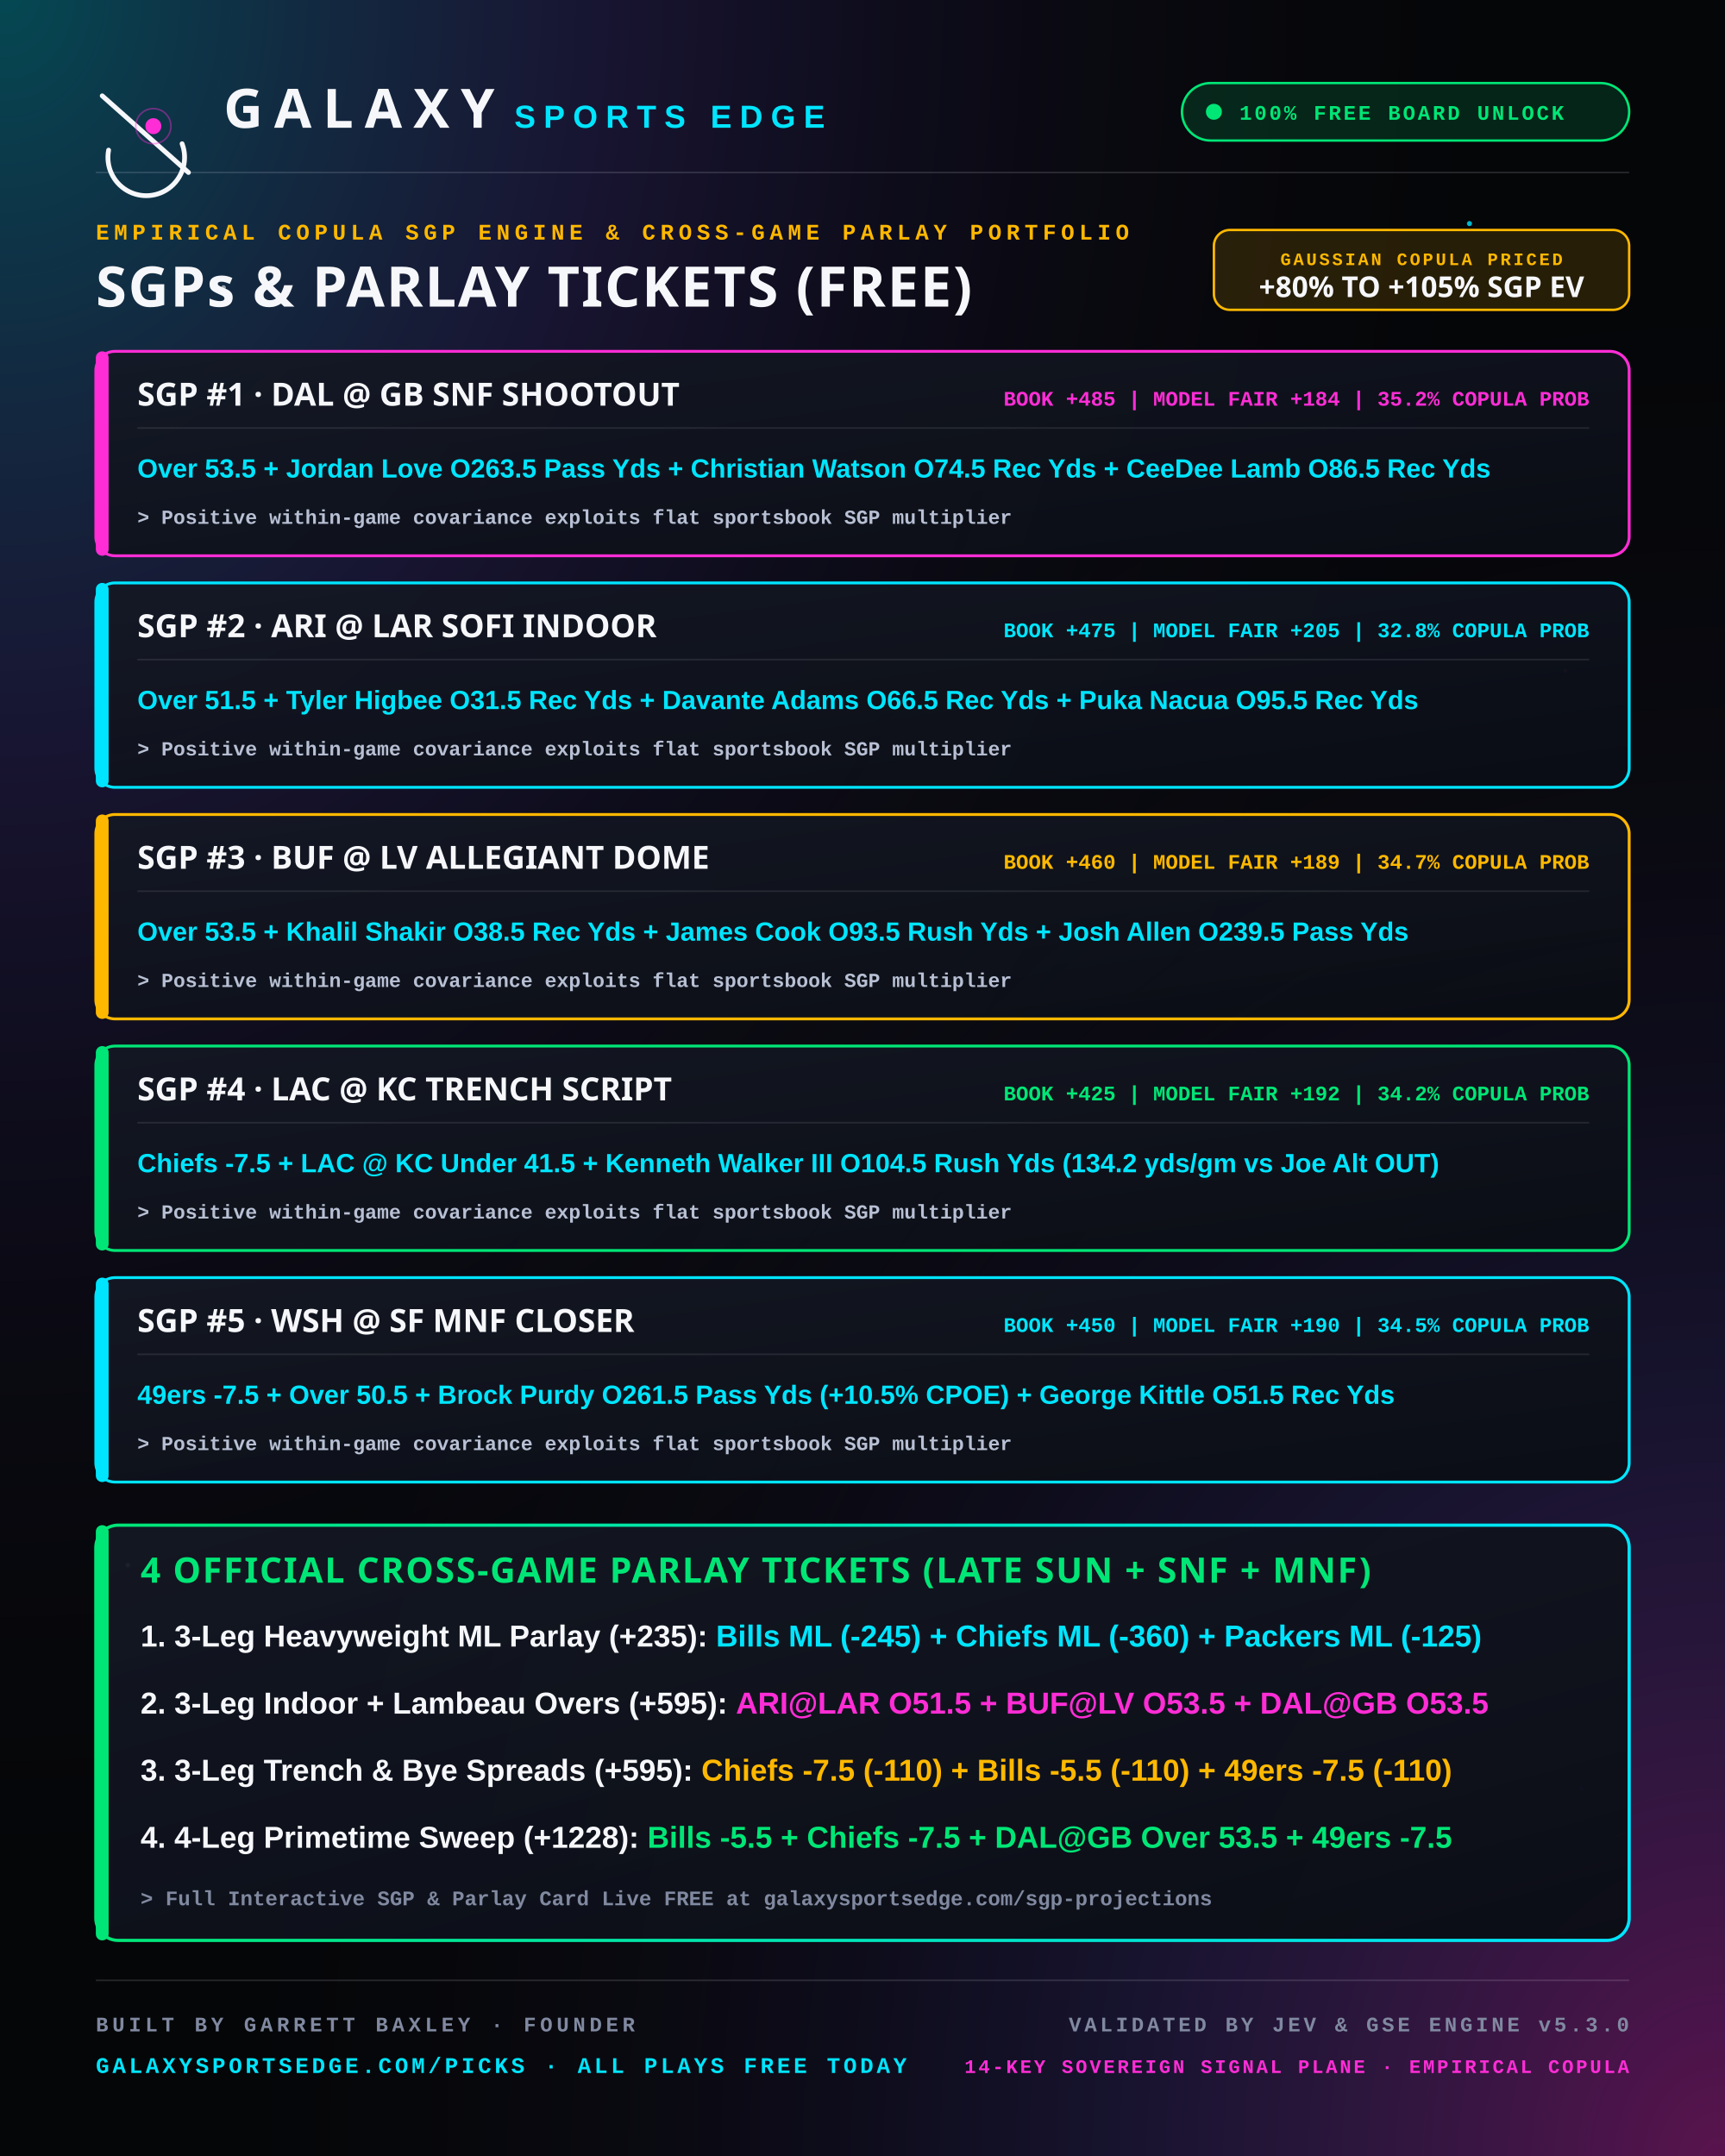
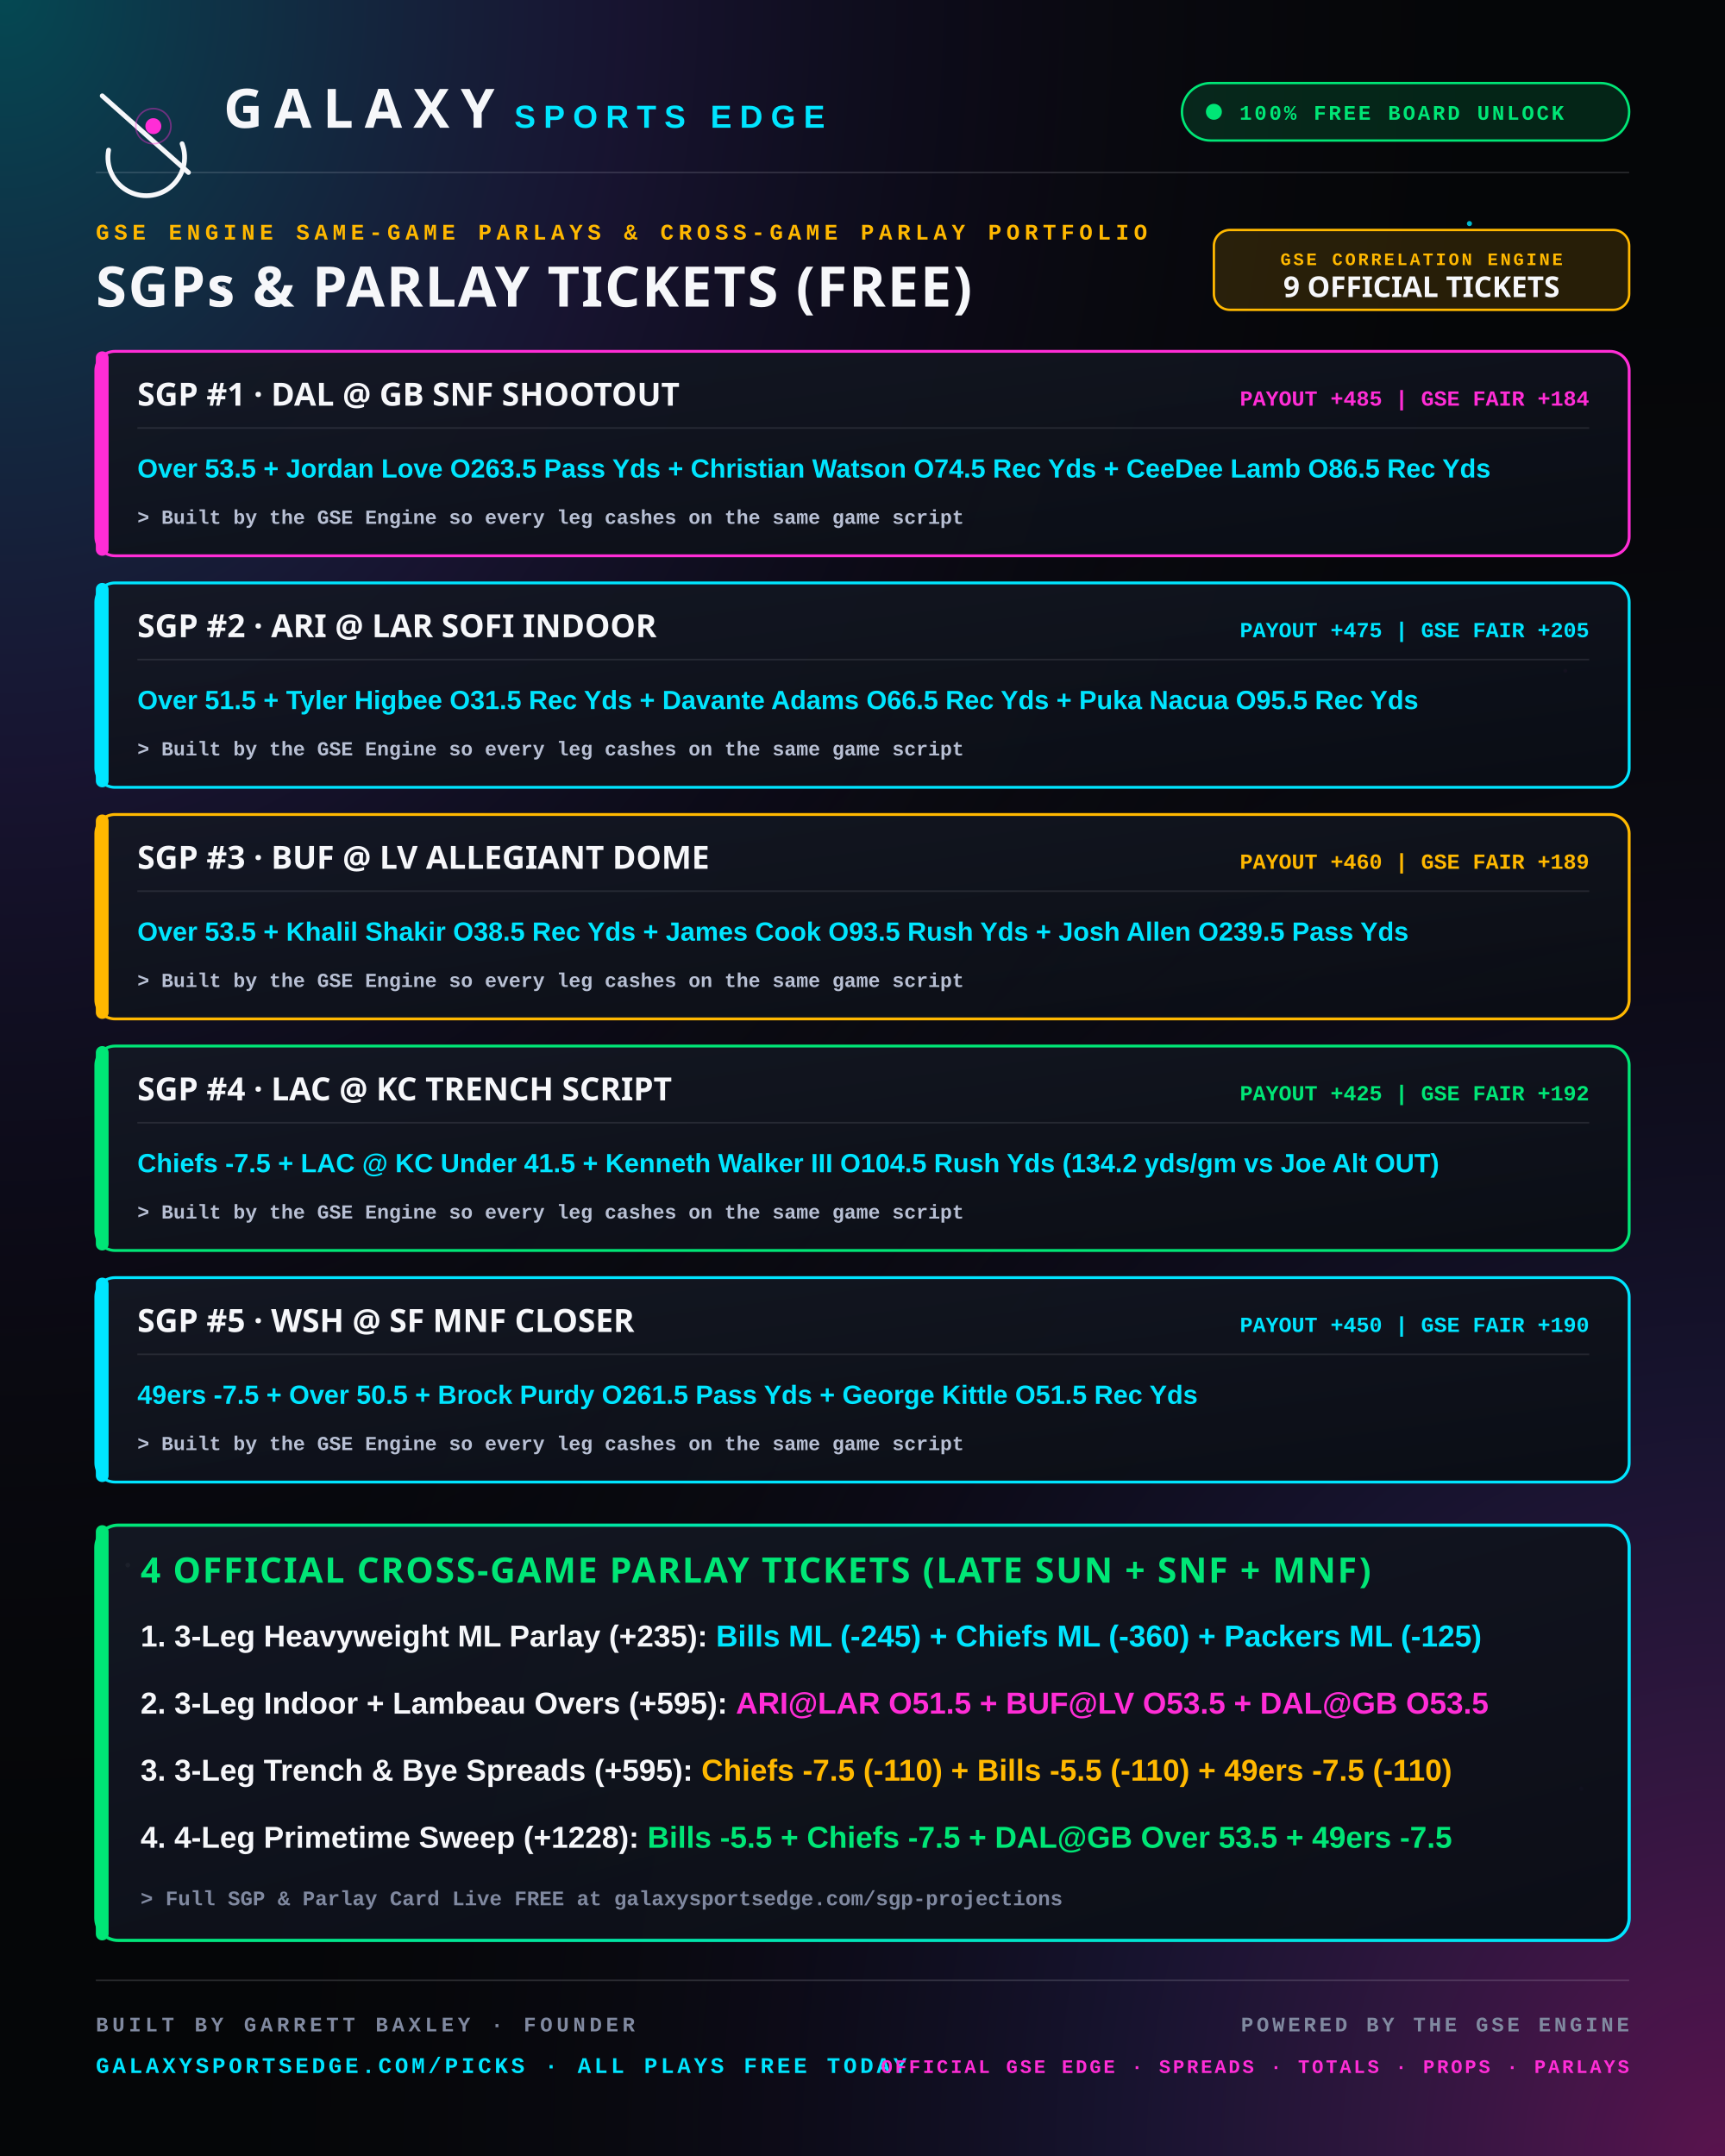
<svg xmlns="http://www.w3.org/2000/svg" viewBox="0 0 1080 1350" width="1080" height="1350" role="img">
  <defs>
    <radialGradient id="cosmic-ul" cx="0%" cy="0%" r="90%">
      <stop offset="0%" stop-color="#00E5FF" stop-opacity="0.30" />
      <stop offset="40%" stop-color="#7A5CFF" stop-opacity="0.16" />
      <stop offset="100%" stop-color="#050608" stop-opacity="0" />
    </radialGradient>
    <radialGradient id="cosmic-lr" cx="100%" cy="100%" r="90%">
      <stop offset="0%" stop-color="#FF2DD6" stop-opacity="0.34" />
      <stop offset="40%" stop-color="#7A5CFF" stop-opacity="0.15" />
      <stop offset="100%" stop-color="#050608" stop-opacity="0" />
    </radialGradient>
    <linearGradient id="card-glass" x1="0%" y1="0%" x2="100%" y2="100%">
      <stop offset="0%" stop-color="#141824" stop-opacity="0.92" />
      <stop offset="100%" stop-color="#0A0D14" stop-opacity="0.96" />
    </linearGradient>
    <linearGradient id="cyan-glow" x1="0%" y1="0%" x2="100%" y2="0%">
      <stop offset="0%" stop-color="#00E5FF" />
      <stop offset="100%" stop-color="#7A5CFF" />
    </linearGradient>
    <linearGradient id="magenta-glow" x1="0%" y1="0%" x2="100%" y2="0%">
      <stop offset="0%" stop-color="#FF2DD6" />
      <stop offset="100%" stop-color="#7A5CFF" />
    </linearGradient>
    <linearGradient id="gold-glow" x1="0%" y1="0%" x2="100%" y2="0%">
      <stop offset="0%" stop-color="#FFB800" />
      <stop offset="100%" stop-color="#FF2DD6" />
    </linearGradient>
    <linearGradient id="green-glow" x1="0%" y1="0%" x2="100%" y2="0%">
      <stop offset="0%" stop-color="#00E676" />
      <stop offset="100%" stop-color="#00E5FF" />
    </linearGradient>
  </defs>
  <rect width="1080" height="1350" fill="#050608" />
  <rect width="1080" height="1350" fill="url(#cosmic-ul)" />
  <rect width="1080" height="1350" fill="url(#cosmic-lr)" />
  <circle cx="140" cy="180" r="1.4" fill="#F6F7FA" fill-opacity="0.6" />
  <circle cx="920" cy="140" r="1.6" fill="#00E5FF" fill-opacity="0.8" />
  <circle cx="980" cy="420" r="1.2" fill="#FF2DD6" fill-opacity="0.6" />
  <circle cx="80" cy="980" r="1.5" fill="#F6F7FA" fill-opacity="0.5" />
  <circle cx="990" cy="1120" r="1.3" fill="#7A5CFF" fill-opacity="0.7" />
  <g transform="translate(60, 48)">
    <g transform="translate(0, 0)">
      <path d="M 8 46 A 24 24 0 1 0 54 42" fill="none" stroke="#F6F7FA" stroke-width="3" stroke-linecap="round" />
      <line x1="4" y1="12" x2="58" y2="60" stroke="#F6F7FA" stroke-width="3" stroke-linecap="round" />
      <circle cx="36" cy="31" r="5" fill="#FF2DD6" />
      <circle cx="36" cy="31" r="11" fill="none" stroke="#FF2DD6" stroke-opacity="0.4" stroke-width="1" />
    </g>
    <text x="80" y="32" font-family="'Segoe UI', 'Arial Black', sans-serif" font-weight="900" font-size="34" letter-spacing="7" fill="#F6F7FA">GALAXY</text>
    <text x="262" y="32" font-family="'Segoe UI', Arial, sans-serif" font-weight="700" font-size="20" letter-spacing="5" fill="#00E5FF">SPORTS EDGE</text>
    <g transform="translate(680, 4)">
      <rect width="280" height="36" rx="18" fill="#00E676" fill-opacity="0.14" stroke="#00E676" stroke-width="1.5" />
      <circle cx="20" cy="18" r="5" fill="#00E676" />
      <text x="36" y="23" font-family="Consolas, 'Courier New', monospace" font-size="13" font-weight="800" letter-spacing="1.5" fill="#00E676">100% FREE BOARD UNLOCK</text>
    </g>
  </g>
  <line x1="60" y1="108" x2="1020" y2="108" stroke="#F6F7FA" stroke-opacity="0.14" stroke-width="1" />
  <g transform="translate(60, 130)">
-     <text x="0" y="20" font-family="Consolas, 'Courier New', monospace" font-size="14" font-weight="700" letter-spacing="3" fill="#FFB800">EMPIRICAL COPULA SGP ENGINE &amp; CROSS-GAME PARLAY PORTFOLIO</text>
+     <text x="0" y="20" font-family="Consolas, 'Courier New', monospace" font-size="14" font-weight="700" letter-spacing="3" fill="#FFB800">GSE ENGINE SAME-GAME PARLAYS &amp; CROSS-GAME PARLAY PORTFOLIO</text>
    <text x="0" y="62" font-family="'Segoe UI', 'Arial Black', sans-serif" font-weight="900" font-size="35" fill="#F6F7FA" letter-spacing="1">SGPs &amp; PARLAY TICKETS (FREE)</text>
    <g transform="translate(700, 14)">
      <rect width="260" height="50" rx="10" fill="#FFB800" fill-opacity="0.14" stroke="#FFB800" stroke-width="1.5" />
-       <text x="130" y="22" font-family="Consolas, 'Courier New', monospace" font-size="11" font-weight="700" letter-spacing="1.5" fill="#FFB800" text-anchor="middle">GAUSSIAN COPULA PRICED</text>
-       <text x="130" y="42" font-family="'Segoe UI', 'Arial Black', sans-serif" font-size="18" font-weight="900" fill="#F6F7FA" text-anchor="middle">+80% TO +105% SGP EV</text>
+       <text x="130" y="22" font-family="Consolas, 'Courier New', monospace" font-size="11" font-weight="700" letter-spacing="1.5" fill="#FFB800" text-anchor="middle">GSE CORRELATION ENGINE</text>
+       <text x="130" y="42" font-family="'Segoe UI', 'Arial Black', sans-serif" font-size="18" font-weight="900" fill="#F6F7FA" text-anchor="middle">9 OFFICIAL TICKETS</text>
    </g>
  </g>
  <g transform="translate(60, 220)">
    <rect width="960" height="128" rx="12" fill="url(#card-glass)" stroke="#FF2DD6" stroke-width="1.8" />
    <rect x="0" y="0" width="8" height="128" rx="4" fill="#FF2DD6" />
    <text x="26" y="34" font-family="'Segoe UI', 'Arial Black', sans-serif" font-size="20" font-weight="900" fill="#F6F7FA">SGP #1 · DAL @ GB SNF SHOOTOUT</text>
-     <text x="935" y="34" font-family="Consolas, 'Courier New', monospace" font-size="13" font-weight="800" fill="#FF2DD6" text-anchor="end">BOOK +485  |  MODEL FAIR +184  |  35.2% COPULA PROB</text>
+     <text x="935" y="34" font-family="Consolas, 'Courier New', monospace" font-size="13.5" font-weight="800" fill="#FF2DD6" text-anchor="end">PAYOUT +485  |  GSE FAIR +184</text>
    <line x1="26" y1="48" x2="935" y2="48" stroke="#F6F7FA" stroke-opacity="0.1" stroke-width="1" />
    <text x="26" y="79" font-family="'Segoe UI', Arial, sans-serif" font-size="16.5" font-weight="800" fill="#00E5FF">Over 53.5 + Jordan Love O263.5 Pass Yds + Christian Watson O74.5 Rec Yds + CeeDee Lamb O86.5 Rec Yds</text>
-     <text x="26" y="108" font-family="Consolas, 'Courier New', monospace" font-size="12.5" font-weight="600" fill="#B8C0D4">&gt; Positive within-game covariance exploits flat sportsbook SGP multiplier</text>
+     <text x="26" y="108" font-family="Consolas, 'Courier New', monospace" font-size="12.5" font-weight="600" fill="#B8C0D4">&gt; Built by the GSE Engine so every leg cashes on the same game script</text>
  </g>
  <g transform="translate(60, 365)">
    <rect width="960" height="128" rx="12" fill="url(#card-glass)" stroke="#00E5FF" stroke-width="1.8" />
    <rect x="0" y="0" width="8" height="128" rx="4" fill="#00E5FF" />
    <text x="26" y="34" font-family="'Segoe UI', 'Arial Black', sans-serif" font-size="20" font-weight="900" fill="#F6F7FA">SGP #2 · ARI @ LAR SOFI INDOOR</text>
-     <text x="935" y="34" font-family="Consolas, 'Courier New', monospace" font-size="13" font-weight="800" fill="#00E5FF" text-anchor="end">BOOK +475  |  MODEL FAIR +205  |  32.8% COPULA PROB</text>
+     <text x="935" y="34" font-family="Consolas, 'Courier New', monospace" font-size="13.5" font-weight="800" fill="#00E5FF" text-anchor="end">PAYOUT +475  |  GSE FAIR +205</text>
    <line x1="26" y1="48" x2="935" y2="48" stroke="#F6F7FA" stroke-opacity="0.1" stroke-width="1" />
    <text x="26" y="79" font-family="'Segoe UI', Arial, sans-serif" font-size="16.5" font-weight="800" fill="#00E5FF">Over 51.5 + Tyler Higbee O31.5 Rec Yds + Davante Adams O66.5 Rec Yds + Puka Nacua O95.5 Rec Yds</text>
-     <text x="26" y="108" font-family="Consolas, 'Courier New', monospace" font-size="12.5" font-weight="600" fill="#B8C0D4">&gt; Positive within-game covariance exploits flat sportsbook SGP multiplier</text>
+     <text x="26" y="108" font-family="Consolas, 'Courier New', monospace" font-size="12.5" font-weight="600" fill="#B8C0D4">&gt; Built by the GSE Engine so every leg cashes on the same game script</text>
  </g>
  <g transform="translate(60, 510)">
    <rect width="960" height="128" rx="12" fill="url(#card-glass)" stroke="#FFB800" stroke-width="1.8" />
    <rect x="0" y="0" width="8" height="128" rx="4" fill="#FFB800" />
    <text x="26" y="34" font-family="'Segoe UI', 'Arial Black', sans-serif" font-size="20" font-weight="900" fill="#F6F7FA">SGP #3 · BUF @ LV ALLEGIANT DOME</text>
-     <text x="935" y="34" font-family="Consolas, 'Courier New', monospace" font-size="13" font-weight="800" fill="#FFB800" text-anchor="end">BOOK +460  |  MODEL FAIR +189  |  34.7% COPULA PROB</text>
+     <text x="935" y="34" font-family="Consolas, 'Courier New', monospace" font-size="13.5" font-weight="800" fill="#FFB800" text-anchor="end">PAYOUT +460  |  GSE FAIR +189</text>
    <line x1="26" y1="48" x2="935" y2="48" stroke="#F6F7FA" stroke-opacity="0.1" stroke-width="1" />
    <text x="26" y="79" font-family="'Segoe UI', Arial, sans-serif" font-size="16.5" font-weight="800" fill="#00E5FF">Over 53.5 + Khalil Shakir O38.5 Rec Yds + James Cook O93.5 Rush Yds + Josh Allen O239.5 Pass Yds</text>
-     <text x="26" y="108" font-family="Consolas, 'Courier New', monospace" font-size="12.5" font-weight="600" fill="#B8C0D4">&gt; Positive within-game covariance exploits flat sportsbook SGP multiplier</text>
+     <text x="26" y="108" font-family="Consolas, 'Courier New', monospace" font-size="12.5" font-weight="600" fill="#B8C0D4">&gt; Built by the GSE Engine so every leg cashes on the same game script</text>
  </g>
  <g transform="translate(60, 655)">
    <rect width="960" height="128" rx="12" fill="url(#card-glass)" stroke="#00E676" stroke-width="1.8" />
    <rect x="0" y="0" width="8" height="128" rx="4" fill="#00E676" />
    <text x="26" y="34" font-family="'Segoe UI', 'Arial Black', sans-serif" font-size="20" font-weight="900" fill="#F6F7FA">SGP #4 · LAC @ KC TRENCH SCRIPT</text>
-     <text x="935" y="34" font-family="Consolas, 'Courier New', monospace" font-size="13" font-weight="800" fill="#00E676" text-anchor="end">BOOK +425  |  MODEL FAIR +192  |  34.2% COPULA PROB</text>
+     <text x="935" y="34" font-family="Consolas, 'Courier New', monospace" font-size="13.5" font-weight="800" fill="#00E676" text-anchor="end">PAYOUT +425  |  GSE FAIR +192</text>
    <line x1="26" y1="48" x2="935" y2="48" stroke="#F6F7FA" stroke-opacity="0.1" stroke-width="1" />
    <text x="26" y="79" font-family="'Segoe UI', Arial, sans-serif" font-size="16.5" font-weight="800" fill="#00E5FF">Chiefs -7.5 + LAC @ KC Under 41.5 + Kenneth Walker III O104.5 Rush Yds (134.2 yds/gm vs Joe Alt OUT)</text>
-     <text x="26" y="108" font-family="Consolas, 'Courier New', monospace" font-size="12.5" font-weight="600" fill="#B8C0D4">&gt; Positive within-game covariance exploits flat sportsbook SGP multiplier</text>
+     <text x="26" y="108" font-family="Consolas, 'Courier New', monospace" font-size="12.5" font-weight="600" fill="#B8C0D4">&gt; Built by the GSE Engine so every leg cashes on the same game script</text>
  </g>
  <g transform="translate(60, 800)">
    <rect width="960" height="128" rx="12" fill="url(#card-glass)" stroke="#00E5FF" stroke-width="1.8" />
    <rect x="0" y="0" width="8" height="128" rx="4" fill="#00E5FF" />
    <text x="26" y="34" font-family="'Segoe UI', 'Arial Black', sans-serif" font-size="20" font-weight="900" fill="#F6F7FA">SGP #5 · WSH @ SF MNF CLOSER</text>
-     <text x="935" y="34" font-family="Consolas, 'Courier New', monospace" font-size="13" font-weight="800" fill="#00E5FF" text-anchor="end">BOOK +450  |  MODEL FAIR +190  |  34.5% COPULA PROB</text>
+     <text x="935" y="34" font-family="Consolas, 'Courier New', monospace" font-size="13.5" font-weight="800" fill="#00E5FF" text-anchor="end">PAYOUT +450  |  GSE FAIR +190</text>
    <line x1="26" y1="48" x2="935" y2="48" stroke="#F6F7FA" stroke-opacity="0.1" stroke-width="1" />
-     <text x="26" y="79" font-family="'Segoe UI', Arial, sans-serif" font-size="16.5" font-weight="800" fill="#00E5FF">49ers -7.5 + Over 50.5 + Brock Purdy O261.5 Pass Yds (+10.5% CPOE) + George Kittle O51.5 Rec Yds</text>
-     <text x="26" y="108" font-family="Consolas, 'Courier New', monospace" font-size="12.5" font-weight="600" fill="#B8C0D4">&gt; Positive within-game covariance exploits flat sportsbook SGP multiplier</text>
+     <text x="26" y="79" font-family="'Segoe UI', Arial, sans-serif" font-size="16.5" font-weight="800" fill="#00E5FF">49ers -7.5 + Over 50.5 + Brock Purdy O261.5 Pass Yds + George Kittle O51.5 Rec Yds</text>
+     <text x="26" y="108" font-family="Consolas, 'Courier New', monospace" font-size="12.5" font-weight="600" fill="#B8C0D4">&gt; Built by the GSE Engine so every leg cashes on the same game script</text>
  </g>
  <g transform="translate(60, 955)">
    <rect width="960" height="260" rx="14" fill="url(#card-glass)" stroke="url(#green-glow)" stroke-width="2" />
    <rect x="0" y="0" width="8" height="260" rx="4" fill="#00E676" />
    <text x="28" y="36" font-family="'Segoe UI', 'Arial Black', sans-serif" font-size="22" font-weight="900" fill="#00E676" letter-spacing="1">4 OFFICIAL CROSS-GAME PARLAY TICKETS (LATE SUN + SNF + MNF)</text>
    <text x="28" y="76" font-family="'Segoe UI', Arial, sans-serif" font-size="19" font-weight="800" fill="#F6F7FA">1. 3-Leg Heavyweight ML Parlay (+235): <tspan fill="#00E5FF">Bills ML (-245) + Chiefs ML (-360) + Packers ML (-125)</tspan>
    </text>
    <text x="28" y="118" font-family="'Segoe UI', Arial, sans-serif" font-size="19" font-weight="800" fill="#F6F7FA">2. 3-Leg Indoor + Lambeau Overs (+595): <tspan fill="#FF2DD6">ARI@LAR O51.5 + BUF@LV O53.5 + DAL@GB O53.5</tspan>
    </text>
    <text x="28" y="160" font-family="'Segoe UI', Arial, sans-serif" font-size="19" font-weight="800" fill="#F6F7FA">3. 3-Leg Trench &amp; Bye Spreads (+595): <tspan fill="#FFB800">Chiefs -7.5 (-110) + Bills -5.5 (-110) + 49ers -7.5 (-110)</tspan>
    </text>
    <text x="28" y="202" font-family="'Segoe UI', Arial, sans-serif" font-size="19" font-weight="800" fill="#F6F7FA">4. 4-Leg Primetime Sweep (+1228): <tspan fill="#00E676">Bills -5.5 + Chiefs -7.5 + DAL@GB Over 53.5 + 49ers -7.5</tspan>
    </text>
-     <text x="28" y="238" font-family="Consolas, 'Courier New', monospace" font-size="13" font-weight="700" fill="#8089A0">&gt; Full Interactive SGP &amp; Parlay Card Live FREE at galaxysportsedge.com/sgp-projections</text>
+     <text x="28" y="238" font-family="Consolas, 'Courier New', monospace" font-size="13" font-weight="700" fill="#8089A0">&gt; Full SGP &amp; Parlay Card Live FREE at galaxysportsedge.com/sgp-projections</text>
  </g>
  <line x1="60" y1="1240" x2="1020" y2="1240" stroke="#F6F7FA" stroke-opacity="0.14" stroke-width="1" />
  <text x="60" y="1272" font-family="Consolas, 'Courier New', monospace" font-size="13" font-weight="700" letter-spacing="2.5" fill="#8089A0">BUILT BY GARRETT BAXLEY · FOUNDER</text>
  <text x="60" y="1298" font-family="Consolas, 'Courier New', monospace" font-size="14" font-weight="800" letter-spacing="2" fill="#00E5FF">GALAXYSPORTSEDGE.COM/PICKS · ALL PLAYS FREE TODAY</text>
-   <text x="1020" y="1272" text-anchor="end" font-family="Consolas, 'Courier New', monospace" font-size="13" font-weight="700" letter-spacing="2" fill="#8089A0">VALIDATED BY JEV &amp; GSE ENGINE v5.3.0</text>
-   <text x="1020" y="1298" text-anchor="end" font-family="Consolas, 'Courier New', monospace" font-size="12" font-weight="700" letter-spacing="1.5" fill="#FF2DD6">14-KEY SOVEREIGN SIGNAL PLANE · EMPIRICAL COPULA</text>
+   <text x="1020" y="1272" text-anchor="end" font-family="Consolas, 'Courier New', monospace" font-size="13" font-weight="700" letter-spacing="2" fill="#8089A0">POWERED BY THE GSE ENGINE</text>
+   <text x="1020" y="1298" text-anchor="end" font-family="Consolas, 'Courier New', monospace" font-size="12" font-weight="700" letter-spacing="1.5" fill="#FF2DD6">OFFICIAL GSE EDGE · SPREADS · TOTALS · PROPS · PARLAYS</text>
</svg>
